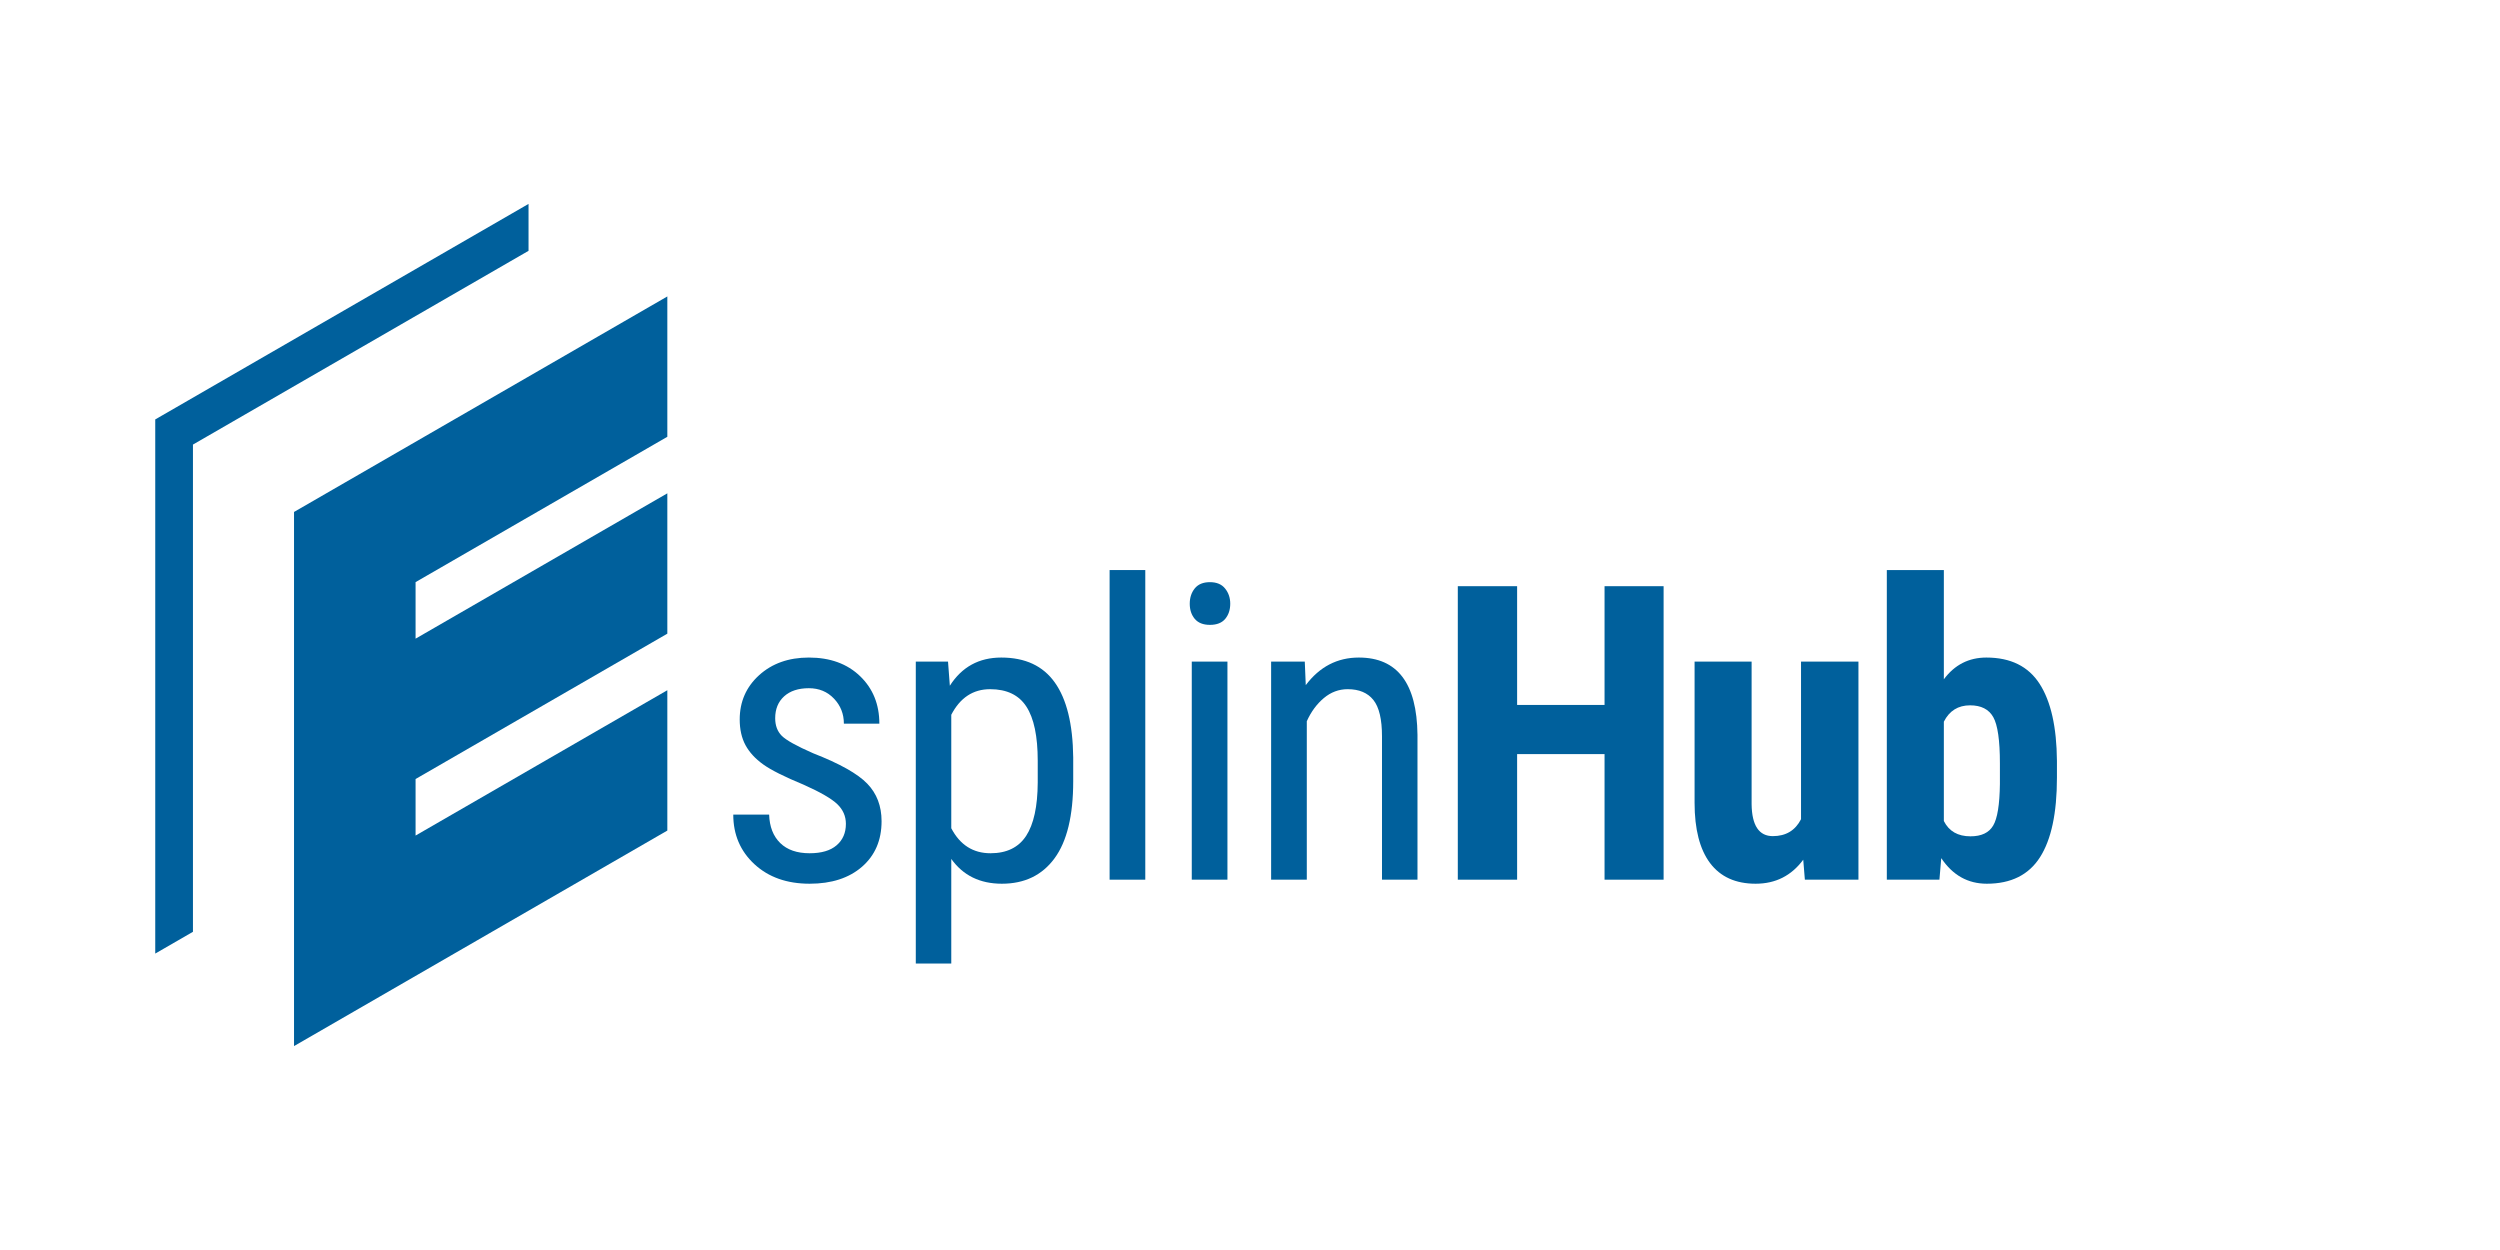
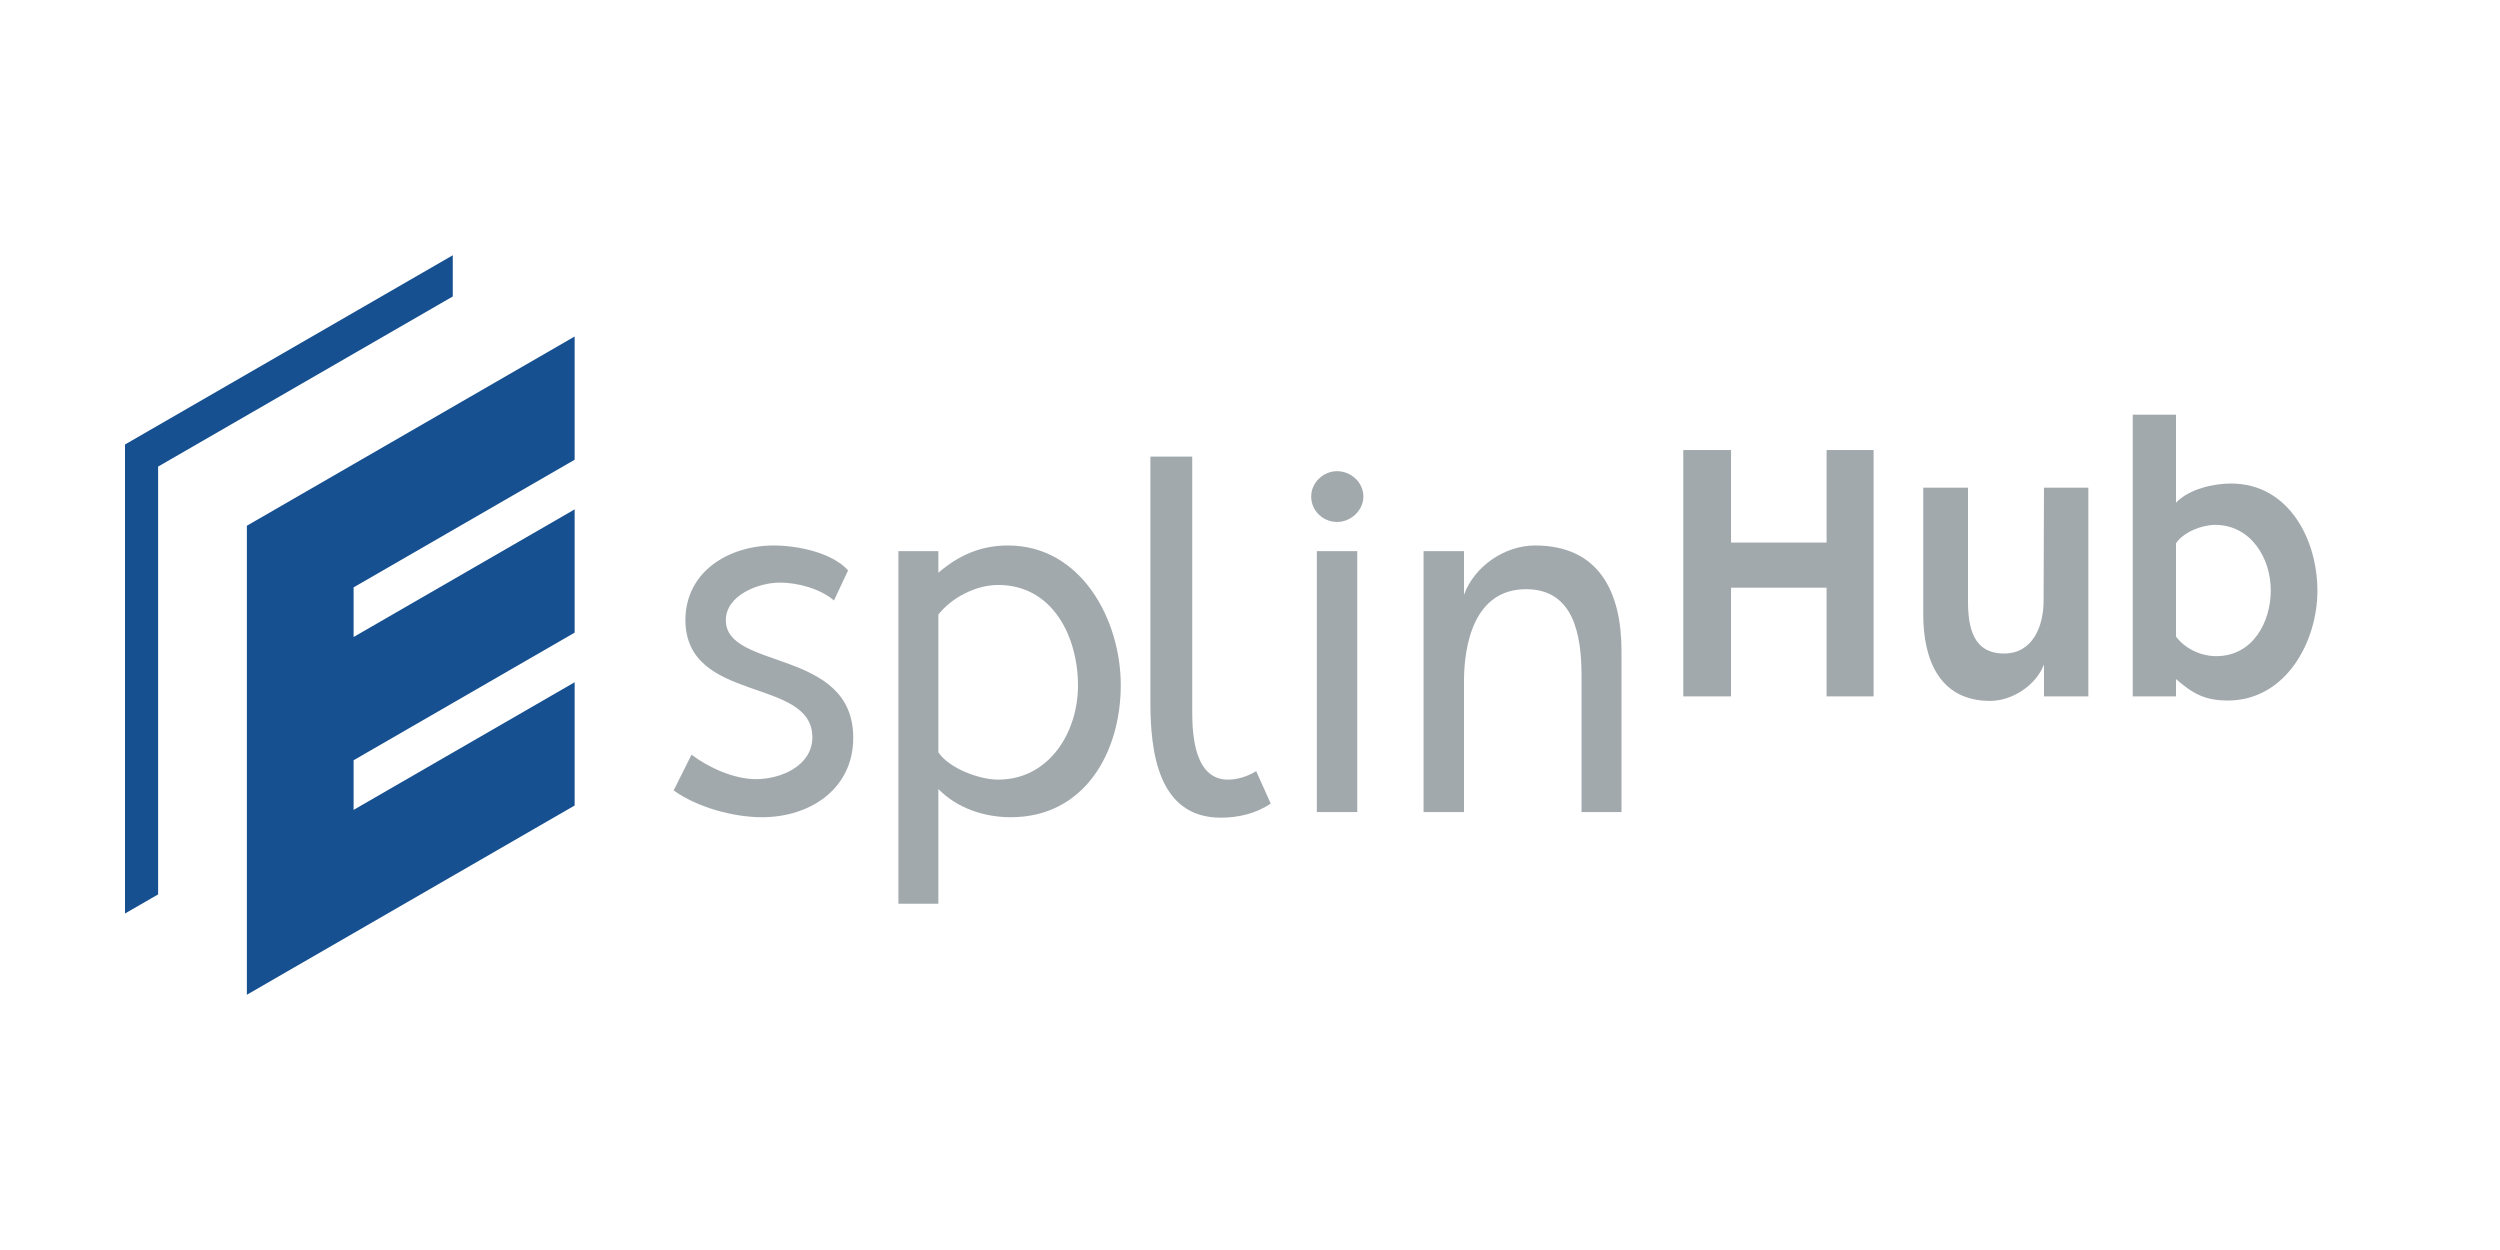
- <svg xmlns="http://www.w3.org/2000/svg" width="800" zoomAndPan="magnify" viewBox="0 0 600 300" height="400" preserveAspectRatio="xMidYMid meet" version="1.0">
+ <svg xmlns="http://www.w3.org/2000/svg" width="1600" zoomAndPan="magnify" viewBox="0 0 1200 600" height="800" preserveAspectRatio="xMidYMid meet" version="1.0">
  <defs>
    <g />
-     <clipPath id="2722103755">
-       <path d="M 37.258 48.836 L 160.258 48.836 L 160.258 251.336 L 37.258 251.336 Z M 37.258 48.836 " clip-rule="nonzero" />
+     <clipPath id="aea8d4189b">
+       <path d="M 60 122.348 L 275.848 122.348 L 275.848 477.969 L 60 477.969 Z M 60 122.348 " clip-rule="nonzero" />
    </clipPath>
  </defs>
-   <g clip-path="url(#2722103755)">
-     <path fill="#00609c" d="M 37.258 100.664 L 126.848 48.938 L 126.848 60.199 L 46.309 106.699 L 46.309 223.633 L 37.258 228.859 Z M 70.566 122.871 L 160.16 71.145 L 160.16 104.828 L 99.738 139.711 L 99.738 153.281 L 160.16 118.398 L 160.16 152.082 L 99.738 186.965 L 99.738 200.535 L 160.16 165.652 L 160.16 199.336 L 70.566 251.062 Z M 70.566 122.871 " fill-opacity="1" fill-rule="evenodd" />
+   <g clip-path="url(#aea8d4189b)">
+     <path fill="#165091" d="M 60 213.359 L 217.332 122.523 L 217.332 142.301 L 75.898 223.957 L 75.898 429.305 L 60 438.484 Z M 118.496 252.355 L 275.828 161.52 L 275.828 220.676 L 169.727 281.934 L 169.727 305.762 L 275.828 244.504 L 275.828 303.66 L 169.727 364.918 L 169.727 388.742 L 275.828 327.484 L 275.828 386.641 L 118.496 477.477 Z M 118.496 252.355 " fill-opacity="1" fill-rule="evenodd" />
  </g>
-   <g fill="#00609c" fill-opacity="1">
-     <g transform="translate(171.1866, 211.124)">
+   <g fill="#a2a9ad" fill-opacity="1">
+     <g transform="translate(309.8086, 389.7872)">
      <g>
-         <path d="M 31.828 -13.406 C 31.828 -15.238 31.133 -16.816 29.75 -18.141 C 28.363 -19.461 25.688 -21.008 21.719 -22.781 C 17.102 -24.688 13.852 -26.316 11.969 -27.672 C 10.082 -29.023 8.672 -30.562 7.734 -32.281 C 6.805 -34.008 6.344 -36.066 6.344 -38.453 C 6.344 -42.711 7.895 -46.254 11 -49.078 C 14.113 -51.898 18.094 -53.312 22.938 -53.312 C 28.031 -53.312 32.125 -51.828 35.219 -48.859 C 38.312 -45.891 39.859 -42.082 39.859 -37.438 L 31.344 -37.438 C 31.344 -39.789 30.551 -41.797 28.969 -43.453 C 27.395 -45.117 25.383 -45.953 22.938 -45.953 C 20.414 -45.953 18.438 -45.301 17 -44 C 15.57 -42.695 14.859 -40.945 14.859 -38.75 C 14.859 -37.008 15.379 -35.609 16.422 -34.547 C 17.473 -33.484 20 -32.078 24 -30.328 C 30.352 -27.848 34.672 -25.422 36.953 -23.047 C 39.242 -20.68 40.391 -17.676 40.391 -14.031 C 40.391 -9.477 38.828 -5.836 35.703 -3.109 C 32.578 -0.391 28.383 0.969 23.125 0.969 C 17.676 0.969 13.258 -0.594 9.875 -3.719 C 6.488 -6.852 4.797 -10.82 4.797 -15.625 L 13.406 -15.625 C 13.5 -12.719 14.383 -10.441 16.062 -8.797 C 17.738 -7.16 20.094 -6.344 23.125 -6.344 C 25.957 -6.344 28.113 -6.977 29.594 -8.25 C 31.082 -9.52 31.828 -11.238 31.828 -13.406 Z M 31.828 -13.406 " />
+         <path d="M 61.609 -127.961 C 40.172 -127.961 19.184 -115.551 19.184 -92.078 C 19.41 -51.906 80.117 -64.996 80.117 -35.883 C 80.117 -22.344 65.223 -15.797 53.035 -15.797 C 42.652 -15.797 30.469 -21.215 22.117 -27.535 L 13.539 -10.383 C 24.824 -2.258 42.203 2.484 55.969 2.484 C 78.988 2.484 99.75 -11.059 99.75 -35.656 C 99.75 -78.762 38.59 -67.93 38.59 -92.078 C 38.59 -104.039 54.164 -110.133 64.547 -110.133 C 73.121 -110.133 83.953 -107.199 90.5 -101.559 L 97.27 -116 C 89.598 -124.578 72.895 -127.961 61.609 -127.961 Z M 61.609 -127.961 " />
      </g>
    </g>
  </g>
-   <g fill="#00609c" fill-opacity="1">
-     <g transform="translate(213.3525, 211.124)">
+   <g fill="#a2a9ad" fill-opacity="1">
+     <g transform="translate(414.9747, 389.7872)">
      <g>
-         <path d="M 44.219 -23.656 C 44.219 -15.363 42.723 -9.188 39.734 -5.125 C 36.754 -1.062 32.539 0.969 27.094 0.969 C 21.832 0.969 17.785 -1.016 14.953 -4.984 L 14.953 20.125 L 6.438 20.125 L 6.438 -52.344 L 14.172 -52.344 L 14.609 -46.547 C 17.484 -51.055 21.598 -53.312 26.953 -53.312 C 32.691 -53.312 36.977 -51.312 39.812 -47.312 C 42.656 -43.312 44.125 -37.328 44.219 -29.359 Z M 35.703 -28.547 C 35.703 -34.41 34.797 -38.738 32.984 -41.531 C 31.18 -44.32 28.281 -45.719 24.281 -45.719 C 20.188 -45.719 17.078 -43.672 14.953 -39.578 L 14.953 -12.344 C 17.047 -8.344 20.188 -6.344 24.375 -6.344 C 28.25 -6.344 31.098 -7.734 32.922 -10.516 C 34.742 -13.305 35.672 -17.57 35.703 -23.312 Z M 35.703 -28.547 " />
+         <path d="M 68.832 -127.961 C 55.742 -127.961 45.137 -123.223 35.434 -114.871 L 35.434 -125.254 L 16.25 -125.254 L 16.25 44.008 L 35.434 44.008 L 35.434 -11.059 C 44.461 -1.805 57.551 2.484 70.188 2.484 C 105.621 2.484 122.996 -28.66 122.996 -60.934 C 122.996 -92.305 104.039 -127.961 68.832 -127.961 Z M 64.094 -109.004 C 90.5 -109.004 102.461 -83.953 102.461 -60.707 C 102.461 -38.367 88.691 -15.57 64.094 -15.57 C 55.066 -15.57 40.621 -20.988 35.434 -28.66 L 35.434 -94.785 C 41.977 -103.137 53.711 -109.004 64.094 -109.004 Z M 64.094 -109.004 " />
      </g>
    </g>
  </g>
-   <g fill="#00609c" fill-opacity="1">
-     <g transform="translate(259.2437, 211.124)">
+   <g fill="#a2a9ad" fill-opacity="1">
+     <g transform="translate(543.1601, 389.7872)">
      <g>
-         <path d="M 15.625 0 L 7.062 0 L 7.062 -74.312 L 15.625 -74.312 Z M 15.625 0 " />
+         <path d="M 9.027 -170.617 L 9.027 -52.809 C 9.027 -29.562 12.414 2.707 42.879 2.707 C 51.23 2.707 59.805 0.676 66.801 -4.062 L 59.805 -19.633 C 55.742 -17.152 51.004 -15.57 46.266 -15.57 C 30.469 -15.57 29.113 -36.336 29.113 -48.07 L 29.113 -170.617 Z M 9.027 -170.617 " />
      </g>
    </g>
  </g>
-   <g fill="#00609c" fill-opacity="1">
-     <g transform="translate(278.9613, 211.124)">
+   <g fill="#a2a9ad" fill-opacity="1">
+     <g transform="translate(610.8635, 389.7872)">
      <g>
-         <path d="M 15.625 0 L 7.062 0 L 7.062 -52.344 L 15.625 -52.344 Z M 16.297 -66.234 C 16.297 -64.773 15.895 -63.562 15.094 -62.594 C 14.289 -61.633 13.066 -61.156 11.422 -61.156 C 9.805 -61.156 8.594 -61.633 7.781 -62.594 C 6.977 -63.562 6.578 -64.77 6.578 -66.219 C 6.578 -67.676 6.977 -68.906 7.781 -69.906 C 8.594 -70.906 9.805 -71.406 11.422 -71.406 C 13.035 -71.406 14.25 -70.895 15.062 -69.875 C 15.883 -68.863 16.297 -67.648 16.297 -66.234 Z M 16.297 -66.234 " />
+         <path d="M 43.559 -151.434 C 43.559 -158.203 37.688 -163.621 30.918 -163.621 C 24.375 -163.621 18.508 -158.203 18.508 -151.434 C 18.508 -144.438 24.375 -139.246 30.918 -139.246 C 37.688 -139.246 43.559 -144.887 43.559 -151.434 Z M 40.621 -125.254 L 21.215 -125.254 L 21.215 0 L 40.621 0 Z M 40.621 -125.254 " />
      </g>
    </g>
  </g>
-   <g fill="#00609c" fill-opacity="1">
-     <g transform="translate(298.6789, 211.124)">
+   <g fill="#a2a9ad" fill-opacity="1">
+     <g transform="translate(664.8005, 389.7872)">
      <g>
-         <path d="M 14.469 -52.344 L 14.703 -46.688 C 18.023 -51.102 22.27 -53.312 27.438 -53.312 C 36.688 -53.312 41.379 -47.133 41.516 -34.781 L 41.516 0 L 33 0 L 33 -34.391 C 33 -38.492 32.312 -41.406 30.938 -43.125 C 29.562 -44.852 27.504 -45.719 24.766 -45.719 C 22.641 -45.719 20.727 -45.004 19.031 -43.578 C 17.344 -42.16 15.984 -40.312 14.953 -38.031 L 14.953 0 L 6.391 0 L 6.391 -52.344 Z M 14.469 -52.344 " />
+         <path d="M 71.992 -127.961 C 57.551 -127.961 42.879 -118.031 37.914 -104.266 L 37.914 -125.254 L 18.508 -125.254 L 18.508 0 L 37.914 0 L 37.914 -62.738 C 37.914 -80.57 42.879 -106.973 67.703 -106.973 C 90.723 -106.973 94.336 -84.855 94.336 -65.223 L 94.336 0 L 113.52 0 L 113.52 -77.41 C 113.52 -105.395 102.91 -127.961 71.992 -127.961 Z M 71.992 -127.961 " />
      </g>
    </g>
  </g>
-   <g fill="#00609c" fill-opacity="1">
-     <g transform="translate(344.2173, 211.124)">
+   <g fill="#a2a9ad" fill-opacity="1">
+     <g transform="translate(793.3511, 334.2681)">
      <g>
-         <path d="M 55.047 0 L 40.875 0 L 40.875 -30.141 L 19.891 -30.141 L 19.891 0 L 5.656 0 L 5.656 -70.438 L 19.891 -70.438 L 19.891 -41.938 L 40.875 -41.938 L 40.875 -70.438 L 55.047 -70.438 Z M 55.047 0 " />
+         <path d="M 37.551 -73.84 L 37.551 -118.254 L 14.625 -118.254 L 14.625 0 L 37.551 0 L 37.551 -52.176 L 83.41 -52.176 L 83.41 0 L 105.977 0 L 105.977 -118.254 L 83.41 -118.254 L 83.41 -73.84 Z M 37.551 -73.84 " />
      </g>
    </g>
  </g>
-   <g fill="#00609c" fill-opacity="1">
-     <g transform="translate(402.0583, 211.124)">
+   <g fill="#a2a9ad" fill-opacity="1">
+     <g transform="translate(907.6277, 334.2681)">
      <g>
-         <path d="M 30.719 -4.797 C 27.883 -0.953 24.078 0.969 19.297 0.969 C 14.492 0.969 10.848 -0.68 8.359 -3.984 C 5.879 -7.297 4.641 -12.113 4.641 -18.438 L 4.641 -52.344 L 18.328 -52.344 L 18.328 -18.094 C 18.398 -13 20.098 -10.453 23.422 -10.453 C 26.547 -10.453 28.801 -11.805 30.188 -14.516 L 30.188 -52.344 L 43.969 -52.344 L 43.969 0 L 31.109 0 Z M 30.719 -4.797 " />
+         <path d="M 47.664 2.168 C 58.133 2.168 69.688 -5.234 73.48 -15.348 L 73.48 0 L 94.781 0 L 94.781 -100.199 L 73.48 -100.199 L 73.297 -45.855 C 73.297 -33.941 68.242 -20.582 54.344 -20.582 C 39.359 -20.582 37.012 -33.219 37.012 -45.855 L 37.012 -100.199 L 15.527 -100.199 L 15.527 -39.359 C 15.527 -18.234 22.93 2.168 47.664 2.168 Z M 47.664 2.168 " />
      </g>
    </g>
  </g>
-   <g fill="#00609c" fill-opacity="1">
-     <g transform="translate(447.8527, 211.124)">
+   <g fill="#a2a9ad" fill-opacity="1">
+     <g transform="translate(1010.711, 334.2681)">
      <g>
-         <path d="M 45.812 -24.484 C 45.812 -15.992 44.457 -9.629 41.75 -5.391 C 39.039 -1.148 34.785 0.969 28.984 0.969 C 24.43 0.969 20.785 -1.078 18.047 -5.172 L 17.609 0 L 4.984 0 L 4.984 -74.312 L 18.672 -74.312 L 18.672 -48.094 C 21.254 -51.57 24.656 -53.312 28.875 -53.312 C 34.688 -53.312 38.945 -51.207 41.656 -47 C 44.363 -42.789 45.75 -36.625 45.812 -28.5 Z M 32.125 -27.922 C 32.125 -33.43 31.594 -37.129 30.531 -39.016 C 29.469 -40.898 27.613 -41.844 24.969 -41.844 C 22.094 -41.844 19.992 -40.535 18.672 -37.922 L 18.672 -14.078 C 19.898 -11.629 22.031 -10.406 25.062 -10.406 C 27.676 -10.406 29.488 -11.258 30.5 -12.969 C 31.52 -14.676 32.062 -18 32.125 -22.938 Z M 32.125 -27.922 " />
+         <path d="M 101.645 -50.73 C 101.645 -75.285 87.922 -102.184 60.121 -102.184 C 51.633 -102.184 39.898 -99.477 33.762 -92.977 L 33.762 -135.223 L 13 -135.223 L 13 0 L 33.762 0 L 33.762 -8.305 C 41.887 -1.266 47.664 1.984 58.676 1.984 C 86.297 1.984 101.645 -25.996 101.645 -50.73 Z M 79.258 -50.91 C 79.258 -35.566 70.59 -19.316 53.078 -19.316 C 45.855 -19.316 38.273 -22.746 33.762 -28.707 L 33.762 -73.48 C 37.371 -78.895 46.219 -82.324 52.535 -82.324 C 69.508 -82.324 79.258 -66.617 79.258 -50.91 Z M 79.258 -50.91 " />
      </g>
    </g>
  </g>
</svg>
